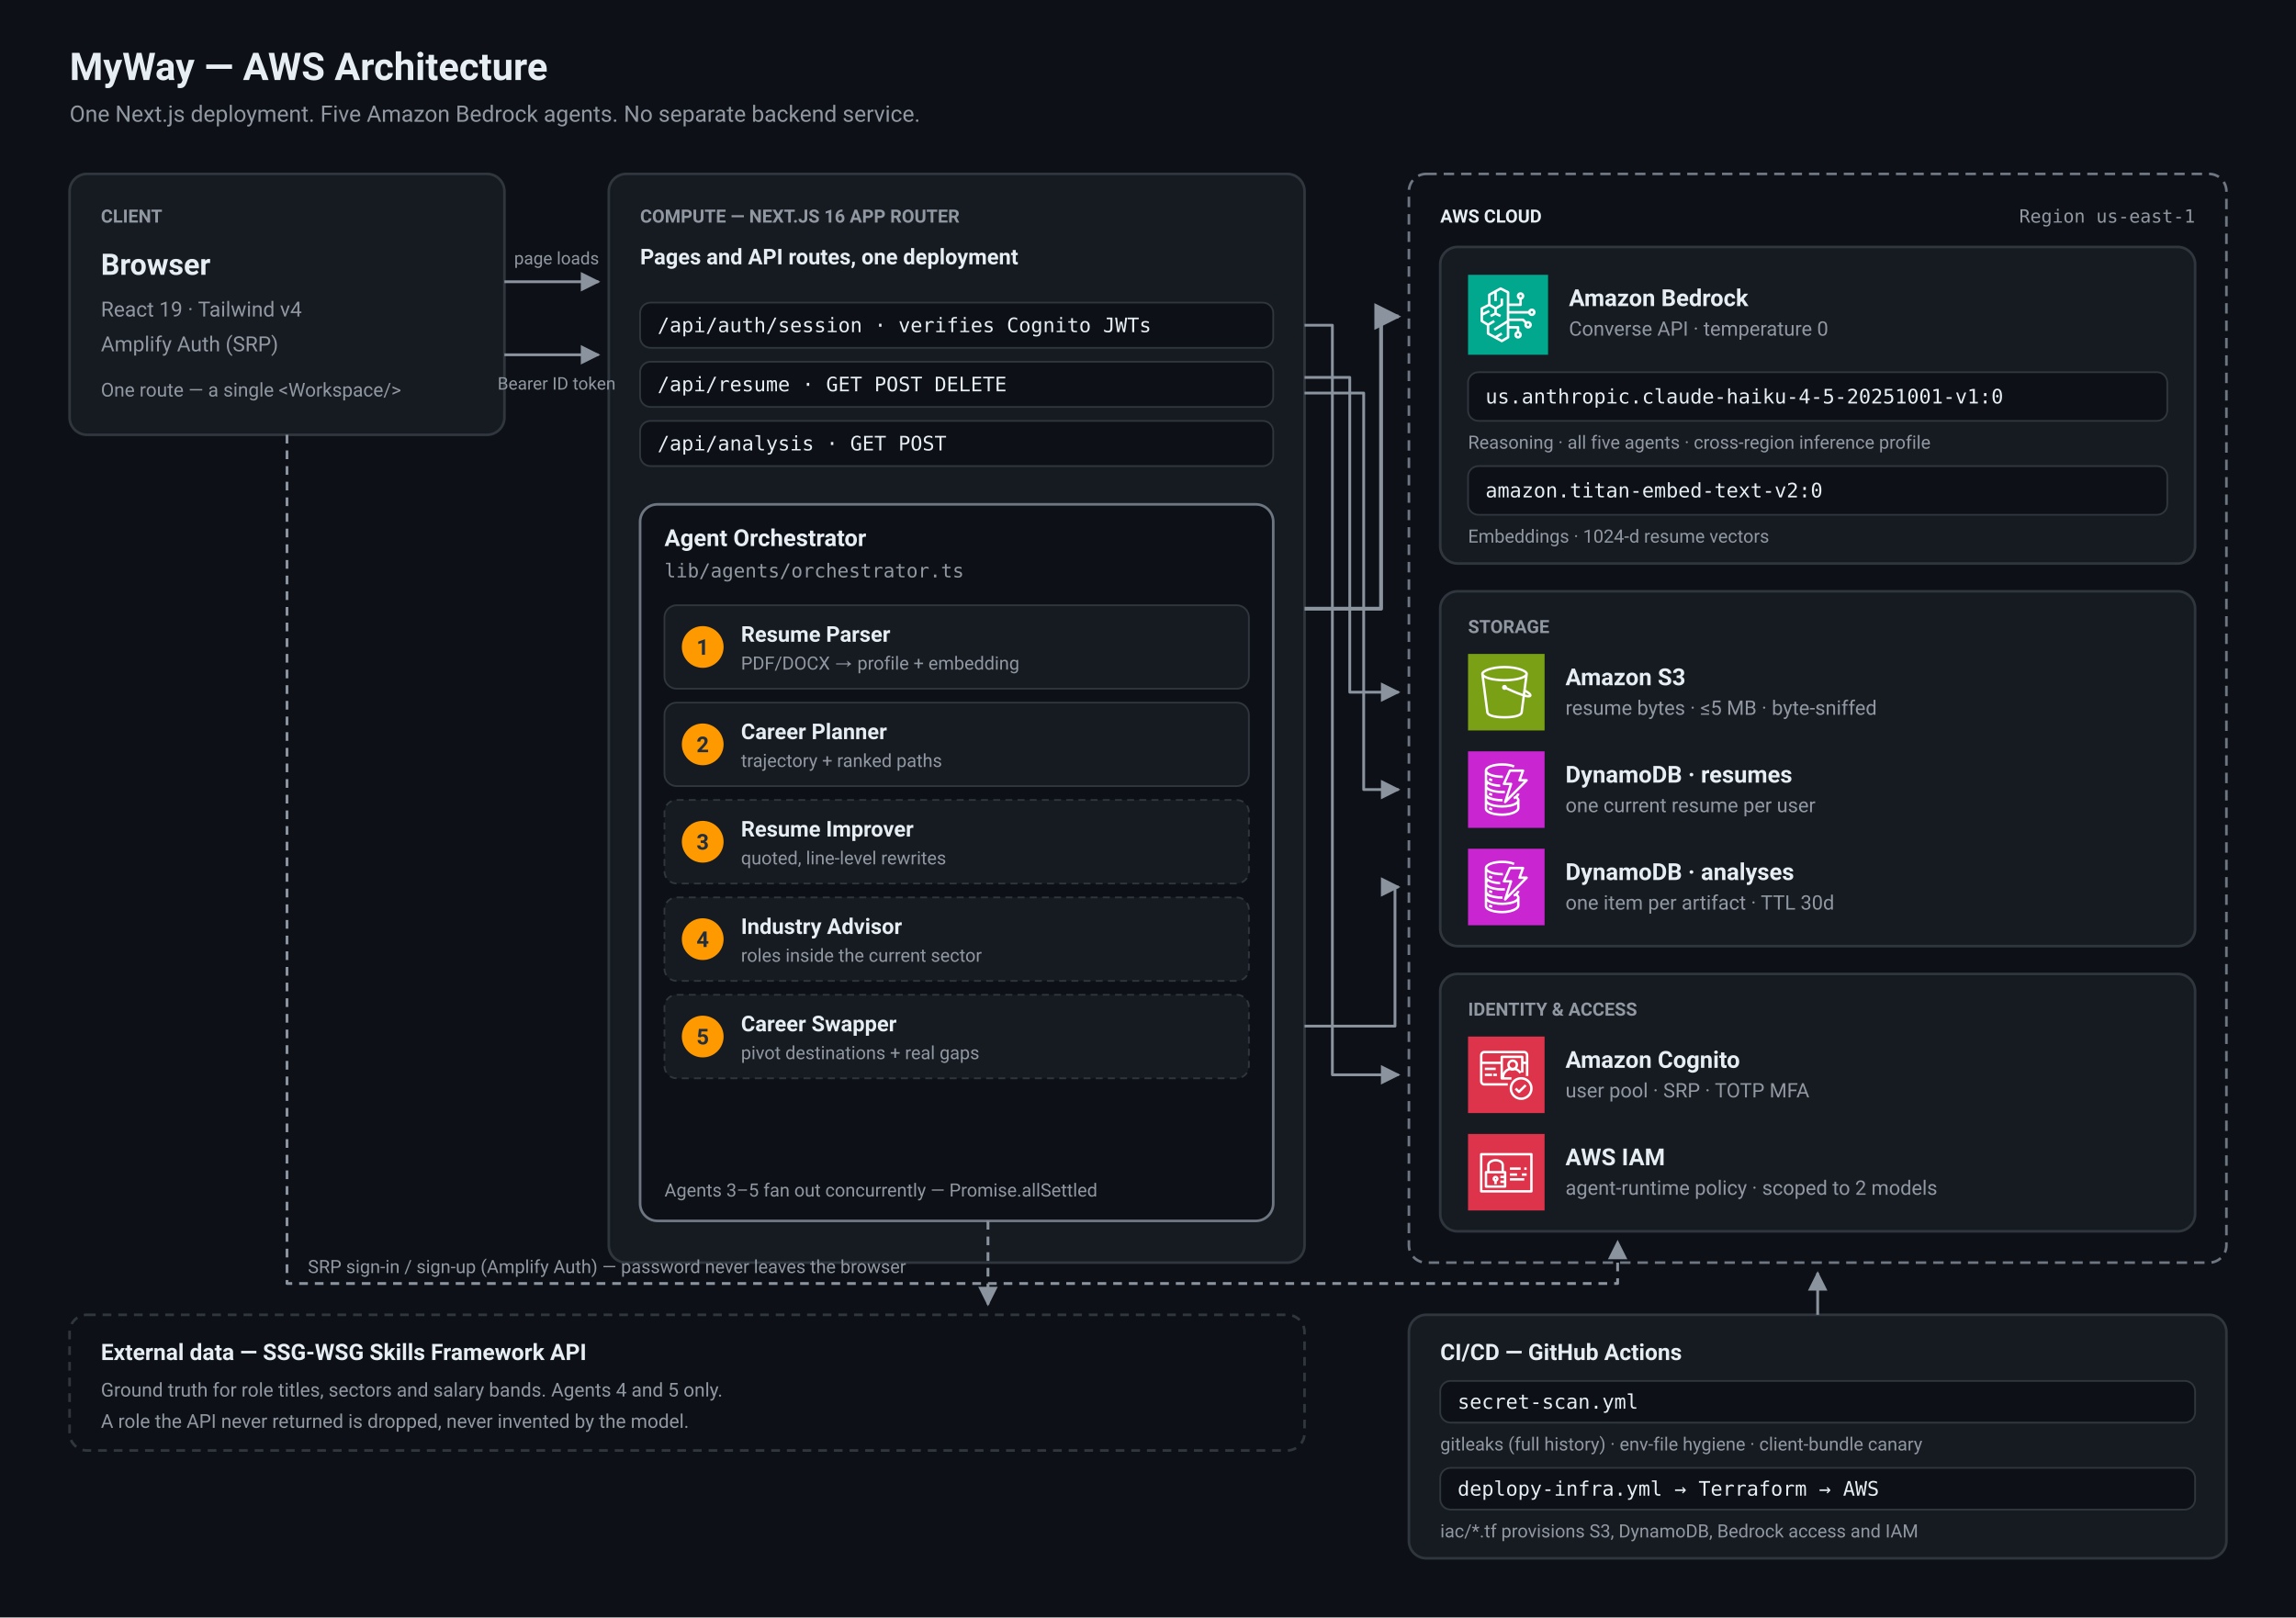
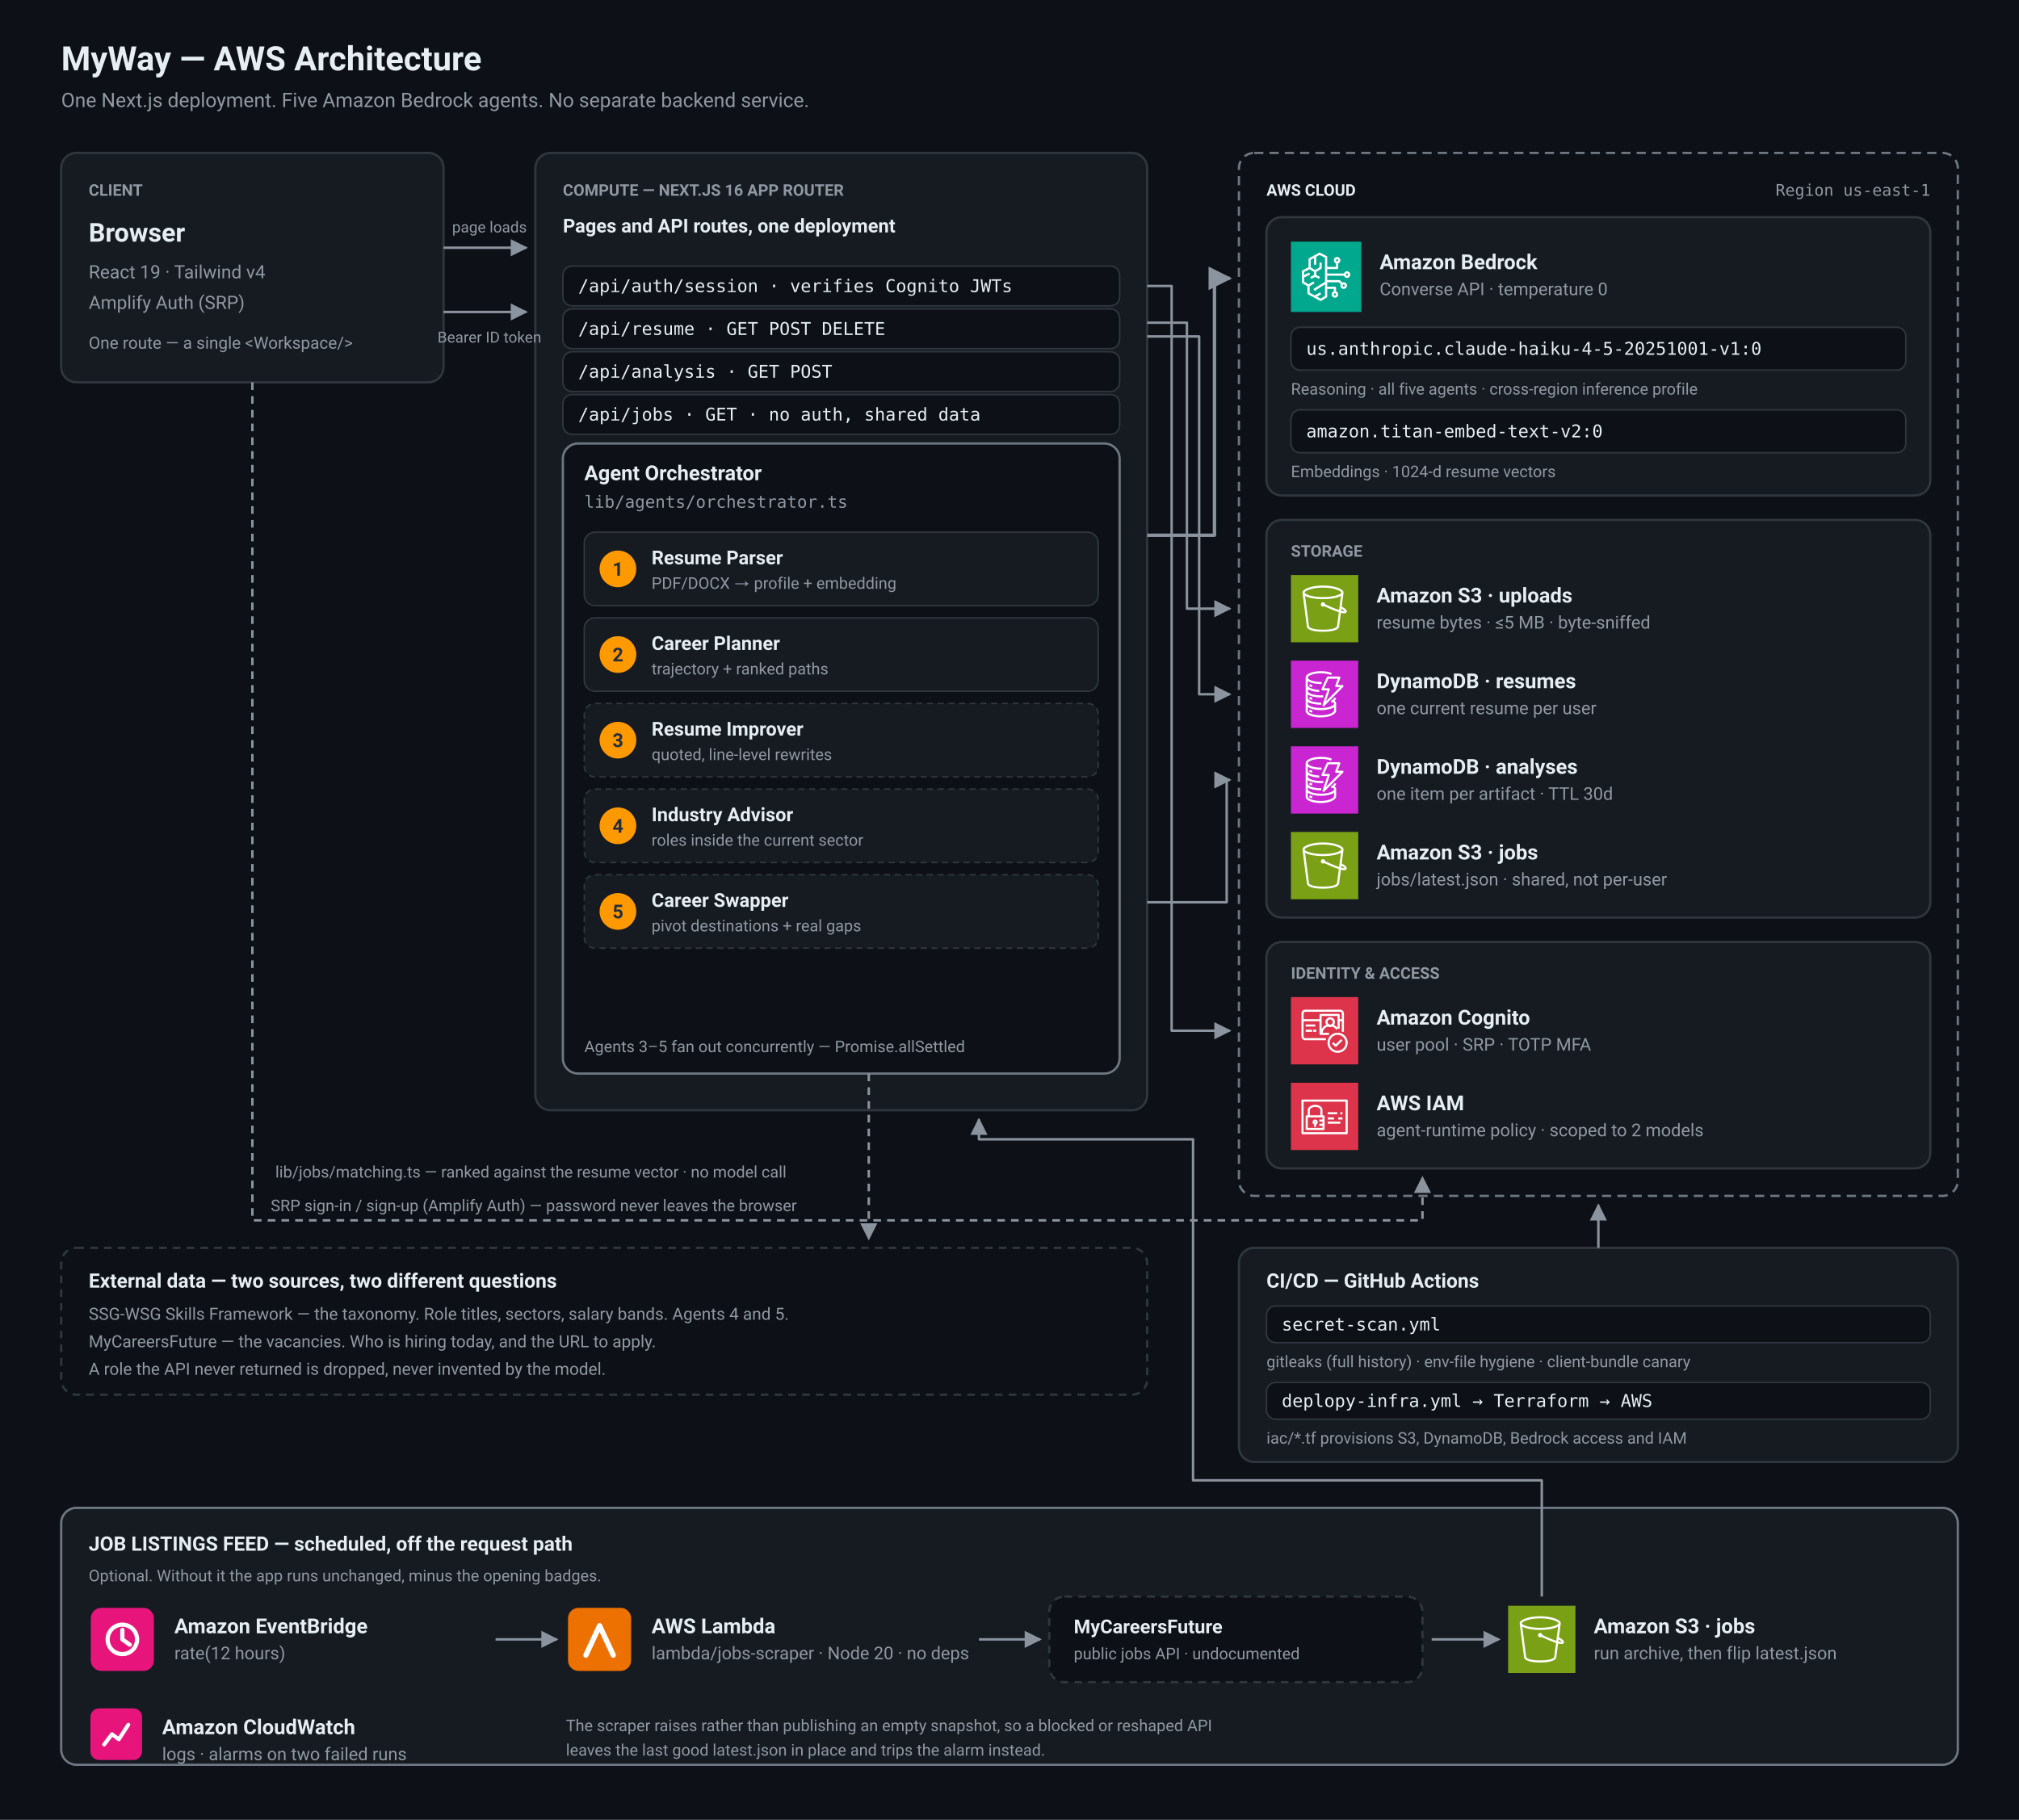
- <svg xmlns="http://www.w3.org/2000/svg" width="1320" height="930" viewBox="0 0 1320 930" role="img" aria-label="MyWay AWS architecture diagram">
+ <svg xmlns="http://www.w3.org/2000/svg" width="1320" height="1190" viewBox="0 0 1320 1190" role="img" aria-label="MyWay AWS architecture diagram">
  <defs>
    <marker id="arw" viewBox="0 0 10 10" refX="9" refY="5" markerWidth="7" markerHeight="7" orient="auto-start-reverse">
      <path d="M 0 0 L 10 5 L 0 10 z" fill="#8b949e" />
    </marker>
    <symbol id="ic-bedrock" viewBox="0 0 64 64">
      <g fill="none" fill-rule="evenodd">
        <path fill="#01a88d" d="M0 0h64v64H0z" />
        <path fill="#fff" d="M51 31a1.001 1.001 0 0 1 0-2 1.001 1.001 0 0 1 0 2M26.977 51.848l-3.203-1.746 3.741-2.245-1.03-1.714-4.747 2.848L17 46.406v-5.84l4.515-2.71-1.03-1.713L16 38.833l-4-2.4v-3.815l5.447-2.723-.894-1.79L12 30.382v-2.764l4.956-2.478L21 27.566v2.816l-3.447 1.723.894 1.79 3.556-1.778 3.554 1.76.886-1.792L23 30.38v-2.814l4.515-2.71A1 1 0 0 0 28 24v-5h-2v4.434l-4 2.4-4-2.4v-6.846l3-1.666V21h2v-7.19l3.024-1.68 4.978 2.486-.001 21.834-10.538 6.706 1.074 1.688 9.464-6.022L31 49.434zM48 39a1.001 1.001 0 0 1 0 2 1.001 1.001 0 0 1 0-2m-8 10a1.001 1.001 0 0 1 0-2 1.001 1.001 0 0 1 0 2m2-33a1.001 1.001 0 0 1 0 2 1.001 1.001 0 0 1 0-2m9 11a3 3 0 0 0-2.816 2H33.001v-4H42a1 1 0 0 0 1-1v-4.184A3 3 0 0 0 45 17c0-1.654-1.346-3-3-3s-3 1.346-3 3c0 1.302.839 2.402 2 2.816V23h-7.999l.001-9.002a1 1 0 0 0-.553-.894l-6.002-3a1 1 0 0 0-.932.022l-9 5A1 1 0 0 0 16 16v7.382l-5.447 2.723c-.339.17-.553.516-.553.895v10a1 1 0 0 0 .485.857L15 40.566V47a1 1 0 0 0 .521.878l11 6a1 1 0 0 0 .994-.021l5-3A1 1 0 0 0 33 50v-7h6v2.184A3 3 0 0 0 37 48c0 1.654 1.346 3 3 3s3-1.346 3-3a3 3 0 0 0-2-2.816V42a1 1 0 0 0-1-1h-7l.001-4h10.585l1.715 1.715A2.95 2.95 0 0 0 45 40c0 1.654 1.346 3 3 3s3-1.346 3-3-1.346-3-3-3a2.95 2.95 0 0 0-1.285.3l-2.008-2.007A1 1 0 0 0 44 35H33.001v-4h15.183A3 3 0 0 0 51 33c1.654 0 3-1.346 3-3s-1.346-3-3-3" />
      </g>
    </symbol>
    <symbol id="ic-cognito" viewBox="0 0 64 64">
      <g fill="none" fill-rule="evenodd">
        <path fill="#dd344c" d="M0 0h64v64H0z" />
        <path fill="#fff" d="M48.385 21.006v-5.303c0-.922-.618-1.702-1.35-1.702H13.37c-.733 0-1.35.78-1.35 1.702v5.303h15.151v-4.002c0-.553.452-1.001 1.01-1.001h17.173c.558 0 1.01.448 1.01 1v4.003zm-4.04-3.002H29.193v12.384a8.6 8.6 0 0 1 4.533-3.985 4.42 4.42 0 0 1-.954-2.737c0-2.467 2.039-4.474 4.546-4.474 2.506 0 4.546 2.007 4.546 4.474a4.42 4.42 0 0 1-1.08 2.88 8.7 8.7 0 0 1 3.56 2.845zm-4.502 5.662c0-1.364-1.132-2.472-2.525-2.472s-2.525 1.108-2.525 2.472c0 .897.498 1.723 1.3 2.158a2.59 2.59 0 0 0 2.445-.001 2.46 2.46 0 0 0 1.305-2.157m8.543 9.349V23.008h-2.021v7.005h-1.713l-1.646.985a6.7 6.7 0 0 0-3.755-2.894 5.42 5.42 0 0 1-4.336 0 6.58 6.58 0 0 0-4.68 5.912h6.029v2.001h-8.082c-.558 0-1.01-.448-1.01-1v-12.01H12.02v14.31c0 .923.618 1.702 1.35 1.702h19.863v2.002H13.371c-1.859 0-3.371-1.662-3.371-3.703V15.703C10 13.66 11.512 12 13.37 12h33.665c1.858 0 3.37 1.661 3.37 3.703v17.312zm-5.08 13.979 5.626-5.574-1.429-1.415-4.912 4.866-2.115-2.095-1.429 1.415 2.83 2.803a1.014 1.014 0 0 0 1.428 0m2.011-11.031a7.58 7.58 0 0 1 5.833 4.057c.69 1.34.957 2.843.773 4.344a7.5 7.5 0 0 1-1.765 3.997 7.65 7.65 0 0 1-2.526 1.918 7.56 7.56 0 0 1-4.143.665 7.6 7.6 0 0 1-3.78-1.567 7.48 7.48 0 0 1-2.825-6.834 7.55 7.55 0 0 1 4.064-5.806 7.55 7.55 0 0 1 4.37-.774m3.181 16.124a9.7 9.7 0 0 0 3.196-2.426 9.5 9.5 0 0 0 2.235-5.056 9.46 9.46 0 0 0-.98-5.495 9.6 9.6 0 0 0-7.387-5.133 9.57 9.57 0 0 0-5.542.983 9.55 9.55 0 0 0-5.142 7.341c-.406 3.329.93 6.56 3.574 8.643A9.6 9.6 0 0 0 44.41 53c1.413 0 2.807-.31 4.088-.913M21.111 33.015h3.03v-2.002h-3.03zm-7.07 0h6.06v-2.002h-6.06zm0-5.004h9.09V26.01h-9.09z" />
      </g>
    </symbol>
    <symbol id="ic-dynamodb" viewBox="0 0 64 64">
      <g fill="none" fill-rule="evenodd">
        <path fill="#c925d1" d="M0 0h64v64H0z" />
        <path fill="#fff" d="M46.586 25.25H43a1 1 0 0 1-.822-.435 1.02 1.02 0 0 1-.114-.931l2.493-6.722h-8.913l-4.091 9.098H36c.32 0 .623.156.812.42.187.264.239.602.136.91l-3.66 11.101zm3.12-.297L31.709 43.15a.99.99 0 0 1-1.232.146 1.014 1.014 0 0 1-.423-1.18l4.56-13.833H30a1 1 0 0 1-.841-.463 1.02 1.02 0 0 1-.07-.966l5-11.12a1 1 0 0 1 .91-.593h11c.329 0 .636.163.823.435.187.273.23.62.115.931l-2.494 6.721H49a1 1 0 0 1 .924.624c.155.378.069.813-.217 1.102M41.002 44.22c-2.71 1.886-7.687 2.882-12.468 2.882-4.816 0-9.837-1.01-12.533-2.924l.001 3.816c0 1.664 4.768 3.984 12.532 3.984 7.495 0 12.468-2.702 12.468-4.49zm2.064-3.27c0 .187-.032.367-.064.546v5.993C43 51.079 36.51 54 28.533 54c-6.903 0-13.871-1.89-14.473-5.5h-.059L14 43.445V16.151h.001c0-3.996 7.487-6.151 14.532-6.151 3.94 0 7.73.64 10.397 1.756l-.766 1.868c-2.432-1.019-5.943-1.602-9.631-1.602-7.764 0-12.532 2.405-12.532 4.13 0 1.724 4.768 4.129 12.532 4.129.195 0 .399 0 .596-.007l.078 2.02c-.225.009-.45.009-.674.009-4.817 0-9.837-1.01-12.533-2.924v4.358h.001v.017c.005.53.489 1.143 1.364 1.72 1.982 1.288 5.55 2.168 9.539 2.351l-.091 2.02c-4.126-.19-7.75-1.069-10.086-2.416-.31.298-.726 1.056-.726 1.467 0 1.724 4.768 4.129 12.532 4.129.738 0 1.465-.025 2.162-.075l.14 2.017c-.743.054-1.518.08-2.302.08-4.817 0-9.837-1.009-12.533-2.924v3.67h.001c.005.547.489 1.16 1.364 1.737 2.268 1.474 6.549 2.393 11.168 2.393h.33v2.022h-.33c-4.778 0-9.86-1.008-12.532-2.543-.322.298 0 1.01 0 1.548 0 1.725 4.768 4.13 12.532 4.13s12.532-2.405 12.532-4.13c0-.61-.6-1.174-1.092-1.538-.41.247-.86.483-1.372.7l-.768-1.868c.53-.223.99-.463 1.364-.711 1.1-.734 1.804-1.779 1.804-2.175h2c0 .94-.621 1.947-1.417 2.775 1.192 1.04 1.48 2.078 1.48 2.817M17.142 48.39c.791.408 1.716.772 2.752 1.08l.564-1.94a14 14 0 0 1-2.406-.94zm2.752-11.05.564-1.94c-.916-.272-1.726-.589-2.406-.94l-.91 1.799c.791.41 1.716.772 2.752 1.08m-2.752-13.21.91-1.801c.68.352 1.49.668 2.406.94l-.564 1.94a16 16 0 0 1-2.752-1.08" />
      </g>
    </symbol>
    <symbol id="ic-s3" viewBox="0 0 64 64">
      <g fill="none" fill-rule="evenodd">
        <path fill="#7aa116" d="M0 0h64v64H0z" />
        <path fill="#fff" d="m47.759 33.948.234-1.817c2.173 1.254 2.849 1.99 3.044 2.293-.324.061-1.205.085-3.278-.476M30.499 21c-10.374 0-17.117-2.512-17.5-4.304v-.185c.35-1.119 6.14-4.51 17.5-4.51 11.34 0 17.133 3.38 17.5 4.504v.111C47.725 18.446 40.962 21 30.5 21m15.319 12.362c-4.765-1.565-10.906-4.383-13.224-5.474a2.09 2.09 0 0 0-2.082-1.982A2.097 2.097 0 0 0 28.418 28c0 1.154.94 2.094 2.094 2.094.457 0 .877-.152 1.22-.4 2.4 1.128 8.887 4.104 13.826 5.686l-1.721 13.344C43.583 50.352 38.919 52 30.497 52c-8.425 0-13.092-1.648-13.342-3.249l-3.72-28.937C16.945 21.915 23.749 23 30.5 23c6.75 0 13.554-1.085 17.065-3.185zM50 16.5c0-3.069-8.34-6.5-19.5-6.5S11 13.431 11 16.5v.543l4.174 31.99C15.874 53.516 26.123 54 30.497 54c4.372 0 14.616-.484 15.32-4.993l1.684-13.06c1.277.332 2.31.51 3.115.508.99 0 1.657-.252 2.08-.758.35-.416.489-.94.389-1.476-.228-1.22-1.682-2.509-4.715-4.177l-.1-.055L50 17.044z" />
      </g>
    </symbol>
    <symbol id="ic-iam" viewBox="0 0 64 64">
      <g fill="none" fill-rule="evenodd">
        <path fill="#dd344c" d="M0 0h64v64H0z" />
        <path fill="#fff" d="M12 47h40V18H12zm42-30v31a1 1 0 0 1-1 1H11a1 1 0 0 1-1-1V17a1 1 0 0 1 1-1h42a1 1 0 0 1 1 1M35 39h12v-2H35zm10-4h4v-2h-4zm-10 0h6v-2h-6zm-12.5 2.5a.5.5 0 1 0 1.002-.002.5.5 0 0 0-1.002.002m3 0a2.5 2.5 0 0 1-1.5 2.288V42h-2v-2.212a2.5 2.5 0 0 1-1.5-2.288c0-1.378 1.121-2.5 2.5-2.5s2.5 1.122 2.5 2.5M16 42.995 29.995 43l.001-2H27v-2h2.997l.001-2H27v-2h2.999L30 33.005 16.005 33zm2-11.994 10.001.003.001-5.004c0-1.024-.802-1.727-1.28-2.055-.875-.6-2.548-.945-3.72-.945H23c-2.127 0-4.997 1.232-4.998 3zm-3.707 13.7a1 1 0 0 1-.293-.707L14.005 32a1 1 0 0 1 1-1H16l.002-5c.001-3.089 3.874-5 6.998-5h.002c1.565 0 3.651.473 4.852 1.295 1.385.951 2.149 2.267 2.148 3.705l-.001 5.005.999.001a1 1 0 0 1 1 1L31.995 44a1 1 0 0 1-1 1L15 44.994a1 1 0 0 1-.707-.293M47 30h2v-2h-2zm-12 0h9v-2h-9z" />
      </g>
    </symbol>
+     <symbol id="ic-lambda" viewBox="0 0 64 64">
+       <rect x="2" y="2" width="60" height="60" rx="10" fill="#ED7100" />
+       <path d="M 19 47 L 32 19 L 45 47" fill="none" stroke="#fff" stroke-width="5" stroke-linecap="round" stroke-linejoin="round" />
+     </symbol>
+     <symbol id="ic-eventbridge" viewBox="0 0 64 64">
+       <rect x="2" y="2" width="60" height="60" rx="10" fill="#E7157B" />
+       <circle cx="32" cy="32" r="14" fill="none" stroke="#fff" stroke-width="4" />
+       <path d="M 32 23 V 32 L 39 37" fill="none" stroke="#fff" stroke-width="4" stroke-linecap="round" stroke-linejoin="round" />
+     </symbol>
+     <symbol id="ic-cloudwatch" viewBox="0 0 64 64">
+       <rect x="2" y="2" width="60" height="60" rx="10" fill="#E7157B" />
+       <path d="M 18 44 L 27 32 L 35 38 L 46 21" fill="none" stroke="#fff" stroke-width="4.5" stroke-linecap="round" stroke-linejoin="round" />
+     </symbol>
  </defs>
-   <rect width="1320" height="930" fill="#0d1117" />
+   <rect width="1320" height="1190" fill="#0d1117" />
  <text x="40" y="46" font-family="ui-sans-serif,-apple-system,BlinkMacSystemFont,'Segoe UI',Roboto,Helvetica,Arial,sans-serif" font-size="22" font-weight="700" fill="#e6edf3" text-anchor="start" opacity="1">MyWay — AWS Architecture</text>
  <text x="40" y="70" font-family="ui-sans-serif,-apple-system,BlinkMacSystemFont,'Segoe UI',Roboto,Helvetica,Arial,sans-serif" font-size="13" font-weight="400" fill="#9198a1" text-anchor="start" opacity="1">One Next.js deployment. Five Amazon Bedrock agents. No separate backend service.</text>
  <rect x="40" y="100" width="250" height="150" rx="10" fill="#161b22" stroke="#30363d" stroke-width="1.5" />
  <text x="58" y="128" font-family="ui-sans-serif,-apple-system,BlinkMacSystemFont,'Segoe UI',Roboto,Helvetica,Arial,sans-serif" font-size="10.5" font-weight="700" fill="#9198a1" text-anchor="start" opacity="1">CLIENT</text>
  <text x="58" y="158" font-family="ui-sans-serif,-apple-system,BlinkMacSystemFont,'Segoe UI',Roboto,Helvetica,Arial,sans-serif" font-size="17" font-weight="600" fill="#e6edf3" text-anchor="start" opacity="1">Browser</text>
  <text x="58" y="182" font-family="ui-sans-serif,-apple-system,BlinkMacSystemFont,'Segoe UI',Roboto,Helvetica,Arial,sans-serif" font-size="12" font-weight="400" fill="#9198a1" text-anchor="start" opacity="1">React 19 · Tailwind v4</text>
  <text x="58" y="202" font-family="ui-sans-serif,-apple-system,BlinkMacSystemFont,'Segoe UI',Roboto,Helvetica,Arial,sans-serif" font-size="12" font-weight="400" fill="#9198a1" text-anchor="start" opacity="1">Amplify Auth (SRP)</text>
  <text x="58" y="228" font-family="ui-sans-serif,-apple-system,BlinkMacSystemFont,'Segoe UI',Roboto,Helvetica,Arial,sans-serif" font-size="11" font-weight="400" fill="#9198a1" text-anchor="start" opacity="1">One route — a single &lt;Workspace/&gt;</text>
  <rect x="350" y="100" width="400" height="626" rx="10" fill="#161b22" stroke="#30363d" stroke-width="1.5" />
  <text x="368" y="128" font-family="ui-sans-serif,-apple-system,BlinkMacSystemFont,'Segoe UI',Roboto,Helvetica,Arial,sans-serif" font-size="10.5" font-weight="700" fill="#9198a1" text-anchor="start" opacity="1">COMPUTE — NEXT.JS 16 APP ROUTER</text>
  <text x="368" y="152" font-family="ui-sans-serif,-apple-system,BlinkMacSystemFont,'Segoe UI',Roboto,Helvetica,Arial,sans-serif" font-size="12.5" font-weight="600" fill="#e6edf3" text-anchor="start" opacity="1">Pages and API routes, one deployment</text>
  <rect x="368" y="174" width="364" height="26" rx="6" fill="#0d1117" stroke="#30363d" stroke-width="1" />
  <text x="378" y="191" font-family="ui-monospace,SFMono-Regular,'SF Mono',Menlo,Consolas,monospace" font-size="11.5" font-weight="400" fill="#e6edf3" text-anchor="start" opacity="1">/api/auth/session · verifies Cognito JWTs</text>
-   <rect x="368" y="208" width="364" height="26" rx="6" fill="#0d1117" stroke="#30363d" stroke-width="1" />
-   <text x="378" y="225" font-family="ui-monospace,SFMono-Regular,'SF Mono',Menlo,Consolas,monospace" font-size="11.5" font-weight="400" fill="#e6edf3" text-anchor="start" opacity="1">/api/resume · GET POST DELETE</text>
-   <rect x="368" y="242" width="364" height="26" rx="6" fill="#0d1117" stroke="#30363d" stroke-width="1" />
-   <text x="378" y="259" font-family="ui-monospace,SFMono-Regular,'SF Mono',Menlo,Consolas,monospace" font-size="11.5" font-weight="400" fill="#e6edf3" text-anchor="start" opacity="1">/api/analysis · GET POST</text>
+   <rect x="368" y="202" width="364" height="26" rx="6" fill="#0d1117" stroke="#30363d" stroke-width="1" />
+   <text x="378" y="219" font-family="ui-monospace,SFMono-Regular,'SF Mono',Menlo,Consolas,monospace" font-size="11.5" font-weight="400" fill="#e6edf3" text-anchor="start" opacity="1">/api/resume · GET POST DELETE</text>
+   <rect x="368" y="230" width="364" height="26" rx="6" fill="#0d1117" stroke="#30363d" stroke-width="1" />
+   <text x="378" y="247" font-family="ui-monospace,SFMono-Regular,'SF Mono',Menlo,Consolas,monospace" font-size="11.5" font-weight="400" fill="#e6edf3" text-anchor="start" opacity="1">/api/analysis · GET POST</text>
+   <rect x="368" y="258" width="364" height="26" rx="6" fill="#0d1117" stroke="#30363d" stroke-width="1" />
+   <text x="378" y="275" font-family="ui-monospace,SFMono-Regular,'SF Mono',Menlo,Consolas,monospace" font-size="11.5" font-weight="400" fill="#e6edf3" text-anchor="start" opacity="1">/api/jobs · GET · no auth, shared data</text>
  <rect x="368" y="290" width="364" height="412" rx="10" fill="#0d1117" stroke="#6e7681" stroke-width="1.5" />
  <text x="382" y="314" font-family="ui-sans-serif,-apple-system,BlinkMacSystemFont,'Segoe UI',Roboto,Helvetica,Arial,sans-serif" font-size="13.5" font-weight="600" fill="#e6edf3" text-anchor="start" opacity="1">Agent Orchestrator</text>
  <text x="382" y="332" font-family="ui-monospace,SFMono-Regular,'SF Mono',Menlo,Consolas,monospace" font-size="11" font-weight="400" fill="#9198a1" text-anchor="start" opacity="1">lib/agents/orchestrator.ts</text>
  <rect x="382" y="348" width="336" height="48" rx="7" fill="#161b22" stroke="#30363d" stroke-width="1" />
  <circle cx="404" cy="372" r="12" fill="#ff9900" />
  <text x="404" y="376.5" font-family="ui-sans-serif,-apple-system,BlinkMacSystemFont,'Segoe UI',Roboto,Helvetica,Arial,sans-serif" font-size="12.5" font-weight="700" fill="#232f3e" text-anchor="middle">1</text>
  <text x="426" y="369" font-family="ui-sans-serif,-apple-system,BlinkMacSystemFont,'Segoe UI',Roboto,Helvetica,Arial,sans-serif" font-size="12.5" font-weight="600" fill="#e6edf3" text-anchor="start" opacity="1">Resume Parser</text>
  <text x="426" y="385" font-family="ui-sans-serif,-apple-system,BlinkMacSystemFont,'Segoe UI',Roboto,Helvetica,Arial,sans-serif" font-size="10.5" font-weight="400" fill="#9198a1" text-anchor="start" opacity="1">PDF/DOCX → profile + embedding</text>
  <rect x="382" y="404" width="336" height="48" rx="7" fill="#161b22" stroke="#30363d" stroke-width="1" />
  <circle cx="404" cy="428" r="12" fill="#ff9900" />
  <text x="404" y="432.5" font-family="ui-sans-serif,-apple-system,BlinkMacSystemFont,'Segoe UI',Roboto,Helvetica,Arial,sans-serif" font-size="12.5" font-weight="700" fill="#232f3e" text-anchor="middle">2</text>
  <text x="426" y="425" font-family="ui-sans-serif,-apple-system,BlinkMacSystemFont,'Segoe UI',Roboto,Helvetica,Arial,sans-serif" font-size="12.5" font-weight="600" fill="#e6edf3" text-anchor="start" opacity="1">Career Planner</text>
  <text x="426" y="441" font-family="ui-sans-serif,-apple-system,BlinkMacSystemFont,'Segoe UI',Roboto,Helvetica,Arial,sans-serif" font-size="10.5" font-weight="400" fill="#9198a1" text-anchor="start" opacity="1">trajectory + ranked paths</text>
  <rect x="382" y="460" width="336" height="48" rx="7" fill="#161b22" stroke="#30363d" stroke-width="1" stroke-dasharray="4 3" />
  <circle cx="404" cy="484" r="12" fill="#ff9900" />
  <text x="404" y="488.5" font-family="ui-sans-serif,-apple-system,BlinkMacSystemFont,'Segoe UI',Roboto,Helvetica,Arial,sans-serif" font-size="12.5" font-weight="700" fill="#232f3e" text-anchor="middle">3</text>
  <text x="426" y="481" font-family="ui-sans-serif,-apple-system,BlinkMacSystemFont,'Segoe UI',Roboto,Helvetica,Arial,sans-serif" font-size="12.5" font-weight="600" fill="#e6edf3" text-anchor="start" opacity="1">Resume Improver</text>
  <text x="426" y="497" font-family="ui-sans-serif,-apple-system,BlinkMacSystemFont,'Segoe UI',Roboto,Helvetica,Arial,sans-serif" font-size="10.5" font-weight="400" fill="#9198a1" text-anchor="start" opacity="1">quoted, line-level rewrites</text>
  <rect x="382" y="516" width="336" height="48" rx="7" fill="#161b22" stroke="#30363d" stroke-width="1" stroke-dasharray="4 3" />
  <circle cx="404" cy="540" r="12" fill="#ff9900" />
  <text x="404" y="544.5" font-family="ui-sans-serif,-apple-system,BlinkMacSystemFont,'Segoe UI',Roboto,Helvetica,Arial,sans-serif" font-size="12.5" font-weight="700" fill="#232f3e" text-anchor="middle">4</text>
  <text x="426" y="537" font-family="ui-sans-serif,-apple-system,BlinkMacSystemFont,'Segoe UI',Roboto,Helvetica,Arial,sans-serif" font-size="12.5" font-weight="600" fill="#e6edf3" text-anchor="start" opacity="1">Industry Advisor</text>
  <text x="426" y="553" font-family="ui-sans-serif,-apple-system,BlinkMacSystemFont,'Segoe UI',Roboto,Helvetica,Arial,sans-serif" font-size="10.5" font-weight="400" fill="#9198a1" text-anchor="start" opacity="1">roles inside the current sector</text>
  <rect x="382" y="572" width="336" height="48" rx="7" fill="#161b22" stroke="#30363d" stroke-width="1" stroke-dasharray="4 3" />
  <circle cx="404" cy="596" r="12" fill="#ff9900" />
  <text x="404" y="600.5" font-family="ui-sans-serif,-apple-system,BlinkMacSystemFont,'Segoe UI',Roboto,Helvetica,Arial,sans-serif" font-size="12.5" font-weight="700" fill="#232f3e" text-anchor="middle">5</text>
  <text x="426" y="593" font-family="ui-sans-serif,-apple-system,BlinkMacSystemFont,'Segoe UI',Roboto,Helvetica,Arial,sans-serif" font-size="12.5" font-weight="600" fill="#e6edf3" text-anchor="start" opacity="1">Career Swapper</text>
  <text x="426" y="609" font-family="ui-sans-serif,-apple-system,BlinkMacSystemFont,'Segoe UI',Roboto,Helvetica,Arial,sans-serif" font-size="10.5" font-weight="400" fill="#9198a1" text-anchor="start" opacity="1">pivot destinations + real gaps</text>
  <text x="382" y="688" font-family="ui-sans-serif,-apple-system,BlinkMacSystemFont,'Segoe UI',Roboto,Helvetica,Arial,sans-serif" font-size="10.5" font-weight="400" fill="#9198a1" text-anchor="start" opacity="1">Agents 3–5 fan out concurrently — Promise.allSettled</text>
-   <rect x="810" y="100" width="470" height="626" rx="10" fill="#0d1117" stroke="#6e7681" stroke-width="1.5" stroke-dasharray="6 4" />
+   <rect x="810" y="100" width="470" height="682" rx="10" fill="#0d1117" stroke="#6e7681" stroke-width="1.5" stroke-dasharray="6 4" />
  <text x="828" y="128" font-family="ui-sans-serif,-apple-system,BlinkMacSystemFont,'Segoe UI',Roboto,Helvetica,Arial,sans-serif" font-size="10.5" font-weight="700" fill="#e6edf3" text-anchor="start" opacity="1">AWS CLOUD</text>
  <text x="1262" y="128" font-family="ui-monospace,SFMono-Regular,'SF Mono',Menlo,Consolas,monospace" font-size="10.5" font-weight="400" fill="#9198a1" text-anchor="end" opacity="1">Region us-east-1</text>
  <rect x="828" y="142" width="434" height="182" rx="10" fill="#161b22" stroke="#30363d" stroke-width="1.5" />
  <use href="#ic-bedrock" x="844" y="158" width="46" height="46" />
  <text x="902" y="176" font-family="ui-sans-serif,-apple-system,BlinkMacSystemFont,'Segoe UI',Roboto,Helvetica,Arial,sans-serif" font-size="13.5" font-weight="600" fill="#e6edf3" text-anchor="start" opacity="1">Amazon Bedrock</text>
  <text x="902" y="193" font-family="ui-sans-serif,-apple-system,BlinkMacSystemFont,'Segoe UI',Roboto,Helvetica,Arial,sans-serif" font-size="11.5" font-weight="400" fill="#9198a1" text-anchor="start" opacity="1">Converse API · temperature 0</text>
  <rect x="844" y="214" width="402" height="28" rx="6" fill="#0d1117" stroke="#30363d" stroke-width="1" />
  <text x="854" y="232" font-family="ui-monospace,SFMono-Regular,'SF Mono',Menlo,Consolas,monospace" font-size="11.5" font-weight="400" fill="#e6edf3" text-anchor="start" opacity="1">us.anthropic.claude-haiku-4-5-20251001-v1:0</text>
  <text x="844" y="258" font-family="ui-sans-serif,-apple-system,BlinkMacSystemFont,'Segoe UI',Roboto,Helvetica,Arial,sans-serif" font-size="10.5" font-weight="400" fill="#9198a1" text-anchor="start" opacity="1">Reasoning · all five agents · cross-region inference profile</text>
  <rect x="844" y="268" width="402" height="28" rx="6" fill="#0d1117" stroke="#30363d" stroke-width="1" />
  <text x="854" y="286" font-family="ui-monospace,SFMono-Regular,'SF Mono',Menlo,Consolas,monospace" font-size="11.5" font-weight="400" fill="#e6edf3" text-anchor="start" opacity="1">amazon.titan-embed-text-v2:0</text>
  <text x="844" y="312" font-family="ui-sans-serif,-apple-system,BlinkMacSystemFont,'Segoe UI',Roboto,Helvetica,Arial,sans-serif" font-size="10.5" font-weight="400" fill="#9198a1" text-anchor="start" opacity="1">Embeddings · 1024-d resume vectors</text>
-   <rect x="828" y="340" width="434" height="204" rx="10" fill="#161b22" stroke="#30363d" stroke-width="1.5" />
+   <rect x="828" y="340" width="434" height="260" rx="10" fill="#161b22" stroke="#30363d" stroke-width="1.5" />
  <text x="844" y="364" font-family="ui-sans-serif,-apple-system,BlinkMacSystemFont,'Segoe UI',Roboto,Helvetica,Arial,sans-serif" font-size="10.5" font-weight="700" fill="#9198a1" text-anchor="start" opacity="1">STORAGE</text>
  <use href="#ic-s3" x="844" y="376" width="44" height="44" />
-   <text x="900" y="394" font-family="ui-sans-serif,-apple-system,BlinkMacSystemFont,'Segoe UI',Roboto,Helvetica,Arial,sans-serif" font-size="13.5" font-weight="600" fill="#e6edf3" text-anchor="start" opacity="1">Amazon S3</text>
+   <text x="900" y="394" font-family="ui-sans-serif,-apple-system,BlinkMacSystemFont,'Segoe UI',Roboto,Helvetica,Arial,sans-serif" font-size="13.5" font-weight="600" fill="#e6edf3" text-anchor="start" opacity="1">Amazon S3 · uploads</text>
  <text x="900" y="411" font-family="ui-sans-serif,-apple-system,BlinkMacSystemFont,'Segoe UI',Roboto,Helvetica,Arial,sans-serif" font-size="11.5" font-weight="400" fill="#9198a1" text-anchor="start" opacity="1">resume bytes · ≤5 MB · byte-sniffed</text>
  <use href="#ic-dynamodb" x="844" y="432" width="44" height="44" />
  <text x="900" y="450" font-family="ui-sans-serif,-apple-system,BlinkMacSystemFont,'Segoe UI',Roboto,Helvetica,Arial,sans-serif" font-size="13.5" font-weight="600" fill="#e6edf3" text-anchor="start" opacity="1">DynamoDB · resumes</text>
  <text x="900" y="467" font-family="ui-sans-serif,-apple-system,BlinkMacSystemFont,'Segoe UI',Roboto,Helvetica,Arial,sans-serif" font-size="11.5" font-weight="400" fill="#9198a1" text-anchor="start" opacity="1">one current resume per user</text>
  <use href="#ic-dynamodb" x="844" y="488" width="44" height="44" />
  <text x="900" y="506" font-family="ui-sans-serif,-apple-system,BlinkMacSystemFont,'Segoe UI',Roboto,Helvetica,Arial,sans-serif" font-size="13.5" font-weight="600" fill="#e6edf3" text-anchor="start" opacity="1">DynamoDB · analyses</text>
  <text x="900" y="523" font-family="ui-sans-serif,-apple-system,BlinkMacSystemFont,'Segoe UI',Roboto,Helvetica,Arial,sans-serif" font-size="11.5" font-weight="400" fill="#9198a1" text-anchor="start" opacity="1">one item per artifact · TTL 30d</text>
-   <rect x="828" y="560" width="434" height="148" rx="10" fill="#161b22" stroke="#30363d" stroke-width="1.5" />
-   <text x="844" y="584" font-family="ui-sans-serif,-apple-system,BlinkMacSystemFont,'Segoe UI',Roboto,Helvetica,Arial,sans-serif" font-size="10.5" font-weight="700" fill="#9198a1" text-anchor="start" opacity="1">IDENTITY &amp; ACCESS</text>
-   <use href="#ic-cognito" x="844" y="596" width="44" height="44" />
-   <text x="900" y="614" font-family="ui-sans-serif,-apple-system,BlinkMacSystemFont,'Segoe UI',Roboto,Helvetica,Arial,sans-serif" font-size="13.5" font-weight="600" fill="#e6edf3" text-anchor="start" opacity="1">Amazon Cognito</text>
-   <text x="900" y="631" font-family="ui-sans-serif,-apple-system,BlinkMacSystemFont,'Segoe UI',Roboto,Helvetica,Arial,sans-serif" font-size="11.5" font-weight="400" fill="#9198a1" text-anchor="start" opacity="1">user pool · SRP · TOTP MFA</text>
-   <use href="#ic-iam" x="844" y="652" width="44" height="44" />
-   <text x="900" y="670" font-family="ui-sans-serif,-apple-system,BlinkMacSystemFont,'Segoe UI',Roboto,Helvetica,Arial,sans-serif" font-size="13.5" font-weight="600" fill="#e6edf3" text-anchor="start" opacity="1">AWS IAM</text>
-   <text x="900" y="687" font-family="ui-sans-serif,-apple-system,BlinkMacSystemFont,'Segoe UI',Roboto,Helvetica,Arial,sans-serif" font-size="11.5" font-weight="400" fill="#9198a1" text-anchor="start" opacity="1">agent-runtime policy · scoped to 2 models</text>
+   <use href="#ic-s3" x="844" y="544" width="44" height="44" />
+   <text x="900" y="562" font-family="ui-sans-serif,-apple-system,BlinkMacSystemFont,'Segoe UI',Roboto,Helvetica,Arial,sans-serif" font-size="13.5" font-weight="600" fill="#e6edf3" text-anchor="start" opacity="1">Amazon S3 · jobs</text>
+   <text x="900" y="579" font-family="ui-sans-serif,-apple-system,BlinkMacSystemFont,'Segoe UI',Roboto,Helvetica,Arial,sans-serif" font-size="11.5" font-weight="400" fill="#9198a1" text-anchor="start" opacity="1">jobs/latest.json · shared, not per-user</text>
+   <rect x="828" y="616" width="434" height="148" rx="10" fill="#161b22" stroke="#30363d" stroke-width="1.5" />
+   <text x="844" y="640" font-family="ui-sans-serif,-apple-system,BlinkMacSystemFont,'Segoe UI',Roboto,Helvetica,Arial,sans-serif" font-size="10.5" font-weight="700" fill="#9198a1" text-anchor="start" opacity="1">IDENTITY &amp; ACCESS</text>
+   <use href="#ic-cognito" x="844" y="652" width="44" height="44" />
+   <text x="900" y="670" font-family="ui-sans-serif,-apple-system,BlinkMacSystemFont,'Segoe UI',Roboto,Helvetica,Arial,sans-serif" font-size="13.5" font-weight="600" fill="#e6edf3" text-anchor="start" opacity="1">Amazon Cognito</text>
+   <text x="900" y="687" font-family="ui-sans-serif,-apple-system,BlinkMacSystemFont,'Segoe UI',Roboto,Helvetica,Arial,sans-serif" font-size="11.5" font-weight="400" fill="#9198a1" text-anchor="start" opacity="1">user pool · SRP · TOTP MFA</text>
+   <use href="#ic-iam" x="844" y="708" width="44" height="44" />
+   <text x="900" y="726" font-family="ui-sans-serif,-apple-system,BlinkMacSystemFont,'Segoe UI',Roboto,Helvetica,Arial,sans-serif" font-size="13.5" font-weight="600" fill="#e6edf3" text-anchor="start" opacity="1">AWS IAM</text>
+   <text x="900" y="743" font-family="ui-sans-serif,-apple-system,BlinkMacSystemFont,'Segoe UI',Roboto,Helvetica,Arial,sans-serif" font-size="11.5" font-weight="400" fill="#9198a1" text-anchor="start" opacity="1">agent-runtime policy · scoped to 2 models</text>
  <path d="M 290 162 L 344 162" fill="none" stroke="#8b949e" stroke-width="1.6" marker-end="url(#arw)" />
  <text x="320" y="152" font-family="ui-sans-serif,-apple-system,BlinkMacSystemFont,'Segoe UI',Roboto,Helvetica,Arial,sans-serif" font-size="10" font-weight="400" fill="#9198a1" text-anchor="middle" opacity="1">page loads</text>
  <path d="M 290 204 L 344 204" fill="none" stroke="#8b949e" stroke-width="1.6" marker-end="url(#arw)" />
  <text x="320" y="224" font-family="ui-sans-serif,-apple-system,BlinkMacSystemFont,'Segoe UI',Roboto,Helvetica,Arial,sans-serif" font-size="10" font-weight="400" fill="#9198a1" text-anchor="middle" opacity="1">Bearer ID token</text>
-   <path d="M 750 187 H 766 V 618 H 804" fill="none" stroke="#8b949e" stroke-width="1.6" marker-end="url(#arw)" stroke-linejoin="round" />
-   <path d="M 750 217 H 776 V 398 H 804" fill="none" stroke="#8b949e" stroke-width="1.6" marker-end="url(#arw)" stroke-linejoin="round" />
-   <path d="M 750 226 H 784 V 454 H 804" fill="none" stroke="#8b949e" stroke-width="1.6" marker-end="url(#arw)" stroke-linejoin="round" />
+   <path d="M 750 187 H 766 V 674 H 804" fill="none" stroke="#8b949e" stroke-width="1.6" marker-end="url(#arw)" stroke-linejoin="round" />
+   <path d="M 750 211 H 776 V 398 H 804" fill="none" stroke="#8b949e" stroke-width="1.6" marker-end="url(#arw)" stroke-linejoin="round" />
+   <path d="M 750 220 H 784 V 454 H 804" fill="none" stroke="#8b949e" stroke-width="1.6" marker-end="url(#arw)" stroke-linejoin="round" />
  <path d="M 750 350 H 794 V 182 H 804" fill="none" stroke="#8b949e" stroke-width="2.2" marker-end="url(#arw)" stroke-linejoin="round" />
  <path d="M 750 590 H 802 V 510 H 804" fill="none" stroke="#8b949e" stroke-width="1.6" marker-end="url(#arw)" stroke-linejoin="round" />
-   <path d="M 165 250 V 738 H 930 V 714" fill="none" stroke="#8b949e" stroke-width="1.6" stroke-dasharray="5 4" marker-end="url(#arw)" stroke-linejoin="round" />
-   <text x="177" y="732" font-family="ui-sans-serif,-apple-system,BlinkMacSystemFont,'Segoe UI',Roboto,Helvetica,Arial,sans-serif" font-size="10.5" font-weight="400" fill="#9198a1" text-anchor="start" opacity="1">SRP sign-in / sign-up (Amplify Auth) — password never leaves the browser</text>
-   <rect x="40" y="756" width="710" height="78" rx="10" fill="#0d1117" stroke="#30363d" stroke-width="1.5" stroke-dasharray="5 4" />
-   <text x="58" y="782" font-family="ui-sans-serif,-apple-system,BlinkMacSystemFont,'Segoe UI',Roboto,Helvetica,Arial,sans-serif" font-size="13" font-weight="600" fill="#e6edf3" text-anchor="start" opacity="1">External data — SSG-WSG Skills Framework API</text>
-   <text x="58" y="803" font-family="ui-sans-serif,-apple-system,BlinkMacSystemFont,'Segoe UI',Roboto,Helvetica,Arial,sans-serif" font-size="11" font-weight="400" fill="#9198a1" text-anchor="start" opacity="1">Ground truth for role titles, sectors and salary bands. Agents 4 and 5 only.</text>
-   <text x="58" y="821" font-family="ui-sans-serif,-apple-system,BlinkMacSystemFont,'Segoe UI',Roboto,Helvetica,Arial,sans-serif" font-size="11" font-weight="400" fill="#9198a1" text-anchor="start" opacity="1">A role the API never returned is dropped, never invented by the model.</text>
-   <path d="M 568 702 V 750" fill="none" stroke="#8b949e" stroke-width="1.6" stroke-dasharray="5 4" marker-end="url(#arw)" />
-   <rect x="810" y="756" width="470" height="140" rx="10" fill="#161b22" stroke="#30363d" stroke-width="1.5" />
-   <text x="828" y="782" font-family="ui-sans-serif,-apple-system,BlinkMacSystemFont,'Segoe UI',Roboto,Helvetica,Arial,sans-serif" font-size="13" font-weight="600" fill="#e6edf3" text-anchor="start" opacity="1">CI/CD — GitHub Actions</text>
-   <rect x="828" y="794" width="434" height="24" rx="6" fill="#0d1117" stroke="#30363d" stroke-width="1" />
-   <text x="838" y="810" font-family="ui-monospace,SFMono-Regular,'SF Mono',Menlo,Consolas,monospace" font-size="11.5" font-weight="400" fill="#e6edf3" text-anchor="start" opacity="1">secret-scan.yml</text>
-   <text x="828" y="834" font-family="ui-sans-serif,-apple-system,BlinkMacSystemFont,'Segoe UI',Roboto,Helvetica,Arial,sans-serif" font-size="10.5" font-weight="400" fill="#9198a1" text-anchor="start" opacity="1">gitleaks (full history) · env-file hygiene · client-bundle canary</text>
-   <rect x="828" y="844" width="434" height="24" rx="6" fill="#0d1117" stroke="#30363d" stroke-width="1" />
-   <text x="838" y="860" font-family="ui-monospace,SFMono-Regular,'SF Mono',Menlo,Consolas,monospace" font-size="11.5" font-weight="400" fill="#e6edf3" text-anchor="start" opacity="1">deplopy-infra.yml → Terraform → AWS</text>
-   <text x="828" y="884" font-family="ui-sans-serif,-apple-system,BlinkMacSystemFont,'Segoe UI',Roboto,Helvetica,Arial,sans-serif" font-size="10.5" font-weight="400" fill="#9198a1" text-anchor="start" opacity="1">iac/*.tf provisions S3, DynamoDB, Bedrock access and IAM</text>
-   <path d="M 1045 756 V 732" fill="none" stroke="#8b949e" stroke-width="1.6" marker-end="url(#arw)" />
+   <path d="M 165 250 V 798 H 930 V 770" fill="none" stroke="#8b949e" stroke-width="1.6" stroke-dasharray="5 4" marker-end="url(#arw)" stroke-linejoin="round" />
+   <text x="177" y="792" font-family="ui-sans-serif,-apple-system,BlinkMacSystemFont,'Segoe UI',Roboto,Helvetica,Arial,sans-serif" font-size="10.5" font-weight="400" fill="#9198a1" text-anchor="start" opacity="1">SRP sign-in / sign-up (Amplify Auth) — password never leaves the browser</text>
+   <rect x="40" y="816" width="710" height="96" rx="10" fill="#0d1117" stroke="#30363d" stroke-width="1.5" stroke-dasharray="5 4" />
+   <text x="58" y="842" font-family="ui-sans-serif,-apple-system,BlinkMacSystemFont,'Segoe UI',Roboto,Helvetica,Arial,sans-serif" font-size="13" font-weight="600" fill="#e6edf3" text-anchor="start" opacity="1">External data — two sources, two different questions</text>
+   <text x="58" y="863" font-family="ui-sans-serif,-apple-system,BlinkMacSystemFont,'Segoe UI',Roboto,Helvetica,Arial,sans-serif" font-size="11" font-weight="400" fill="#9198a1" text-anchor="start" opacity="1">SSG-WSG Skills Framework — the taxonomy. Role titles, sectors, salary bands. Agents 4 and 5.</text>
+   <text x="58" y="881" font-family="ui-sans-serif,-apple-system,BlinkMacSystemFont,'Segoe UI',Roboto,Helvetica,Arial,sans-serif" font-size="11" font-weight="400" fill="#9198a1" text-anchor="start" opacity="1">MyCareersFuture — the vacancies. Who is hiring today, and the URL to apply.</text>
+   <text x="58" y="899" font-family="ui-sans-serif,-apple-system,BlinkMacSystemFont,'Segoe UI',Roboto,Helvetica,Arial,sans-serif" font-size="11" font-weight="400" fill="#9198a1" text-anchor="start" opacity="1">A role the API never returned is dropped, never invented by the model.</text>
+   <path d="M 568 702 V 810" fill="none" stroke="#8b949e" stroke-width="1.6" stroke-dasharray="5 4" marker-end="url(#arw)" />
+   <rect x="810" y="816" width="470" height="140" rx="10" fill="#161b22" stroke="#30363d" stroke-width="1.5" />
+   <text x="828" y="842" font-family="ui-sans-serif,-apple-system,BlinkMacSystemFont,'Segoe UI',Roboto,Helvetica,Arial,sans-serif" font-size="13" font-weight="600" fill="#e6edf3" text-anchor="start" opacity="1">CI/CD — GitHub Actions</text>
+   <rect x="828" y="854" width="434" height="24" rx="6" fill="#0d1117" stroke="#30363d" stroke-width="1" />
+   <text x="838" y="870" font-family="ui-monospace,SFMono-Regular,'SF Mono',Menlo,Consolas,monospace" font-size="11.5" font-weight="400" fill="#e6edf3" text-anchor="start" opacity="1">secret-scan.yml</text>
+   <text x="828" y="894" font-family="ui-sans-serif,-apple-system,BlinkMacSystemFont,'Segoe UI',Roboto,Helvetica,Arial,sans-serif" font-size="10.5" font-weight="400" fill="#9198a1" text-anchor="start" opacity="1">gitleaks (full history) · env-file hygiene · client-bundle canary</text>
+   <rect x="828" y="904" width="434" height="24" rx="6" fill="#0d1117" stroke="#30363d" stroke-width="1" />
+   <text x="838" y="920" font-family="ui-monospace,SFMono-Regular,'SF Mono',Menlo,Consolas,monospace" font-size="11.5" font-weight="400" fill="#e6edf3" text-anchor="start" opacity="1">deplopy-infra.yml → Terraform → AWS</text>
+   <text x="828" y="944" font-family="ui-sans-serif,-apple-system,BlinkMacSystemFont,'Segoe UI',Roboto,Helvetica,Arial,sans-serif" font-size="10.5" font-weight="400" fill="#9198a1" text-anchor="start" opacity="1">iac/*.tf provisions S3, DynamoDB, Bedrock access and IAM</text>
+   <path d="M 1045 816 V 788" fill="none" stroke="#8b949e" stroke-width="1.6" marker-end="url(#arw)" />
+   <rect x="40" y="986" width="1240" height="168" rx="10" fill="#161b22" stroke="#6e7681" stroke-width="1.5" />
+   <text x="58" y="1014" font-family="ui-sans-serif,-apple-system,BlinkMacSystemFont,'Segoe UI',Roboto,Helvetica,Arial,sans-serif" font-size="13" font-weight="600" fill="#e6edf3" text-anchor="start" opacity="1">JOB LISTINGS FEED — scheduled, off the request path</text>
+   <text x="58" y="1034" font-family="ui-sans-serif,-apple-system,BlinkMacSystemFont,'Segoe UI',Roboto,Helvetica,Arial,sans-serif" font-size="10.5" font-weight="400" fill="#9198a1" text-anchor="start" opacity="1">Optional. Without it the app runs unchanged, minus the opening badges.</text>
+   <use href="#ic-eventbridge" x="58" y="1050" width="44" height="44" />
+   <text x="114" y="1068" font-family="ui-sans-serif,-apple-system,BlinkMacSystemFont,'Segoe UI',Roboto,Helvetica,Arial,sans-serif" font-size="13.5" font-weight="600" fill="#e6edf3" text-anchor="start" opacity="1">Amazon EventBridge</text>
+   <text x="114" y="1085" font-family="ui-sans-serif,-apple-system,BlinkMacSystemFont,'Segoe UI',Roboto,Helvetica,Arial,sans-serif" font-size="11.5" font-weight="400" fill="#9198a1" text-anchor="start" opacity="1">rate(12 hours)</text>
+   <use href="#ic-lambda" x="370" y="1050" width="44" height="44" />
+   <text x="426" y="1068" font-family="ui-sans-serif,-apple-system,BlinkMacSystemFont,'Segoe UI',Roboto,Helvetica,Arial,sans-serif" font-size="13.5" font-weight="600" fill="#e6edf3" text-anchor="start" opacity="1">AWS Lambda</text>
+   <text x="426" y="1085" font-family="ui-sans-serif,-apple-system,BlinkMacSystemFont,'Segoe UI',Roboto,Helvetica,Arial,sans-serif" font-size="11.5" font-weight="400" fill="#9198a1" text-anchor="start" opacity="1">lambda/jobs-scraper · Node 20 · no deps</text>
+   <rect x="686" y="1044" width="244" height="56" rx="10" fill="#0d1117" stroke="#30363d" stroke-width="1.5" stroke-dasharray="5 4" />
+   <text x="702" y="1068" font-family="ui-sans-serif,-apple-system,BlinkMacSystemFont,'Segoe UI',Roboto,Helvetica,Arial,sans-serif" font-size="12.5" font-weight="600" fill="#e6edf3" text-anchor="start" opacity="1">MyCareersFuture</text>
+   <text x="702" y="1085" font-family="ui-sans-serif,-apple-system,BlinkMacSystemFont,'Segoe UI',Roboto,Helvetica,Arial,sans-serif" font-size="10.5" font-weight="400" fill="#9198a1" text-anchor="start" opacity="1">public jobs API · undocumented</text>
+   <use href="#ic-s3" x="986" y="1050" width="44" height="44" />
+   <text x="1042" y="1068" font-family="ui-sans-serif,-apple-system,BlinkMacSystemFont,'Segoe UI',Roboto,Helvetica,Arial,sans-serif" font-size="13.5" font-weight="600" fill="#e6edf3" text-anchor="start" opacity="1">Amazon S3 · jobs</text>
+   <text x="1042" y="1085" font-family="ui-sans-serif,-apple-system,BlinkMacSystemFont,'Segoe UI',Roboto,Helvetica,Arial,sans-serif" font-size="11.5" font-weight="400" fill="#9198a1" text-anchor="start" opacity="1">run archive, then flip latest.json</text>
+   <path d="M 324 1072 L 364 1072" fill="none" stroke="#8b949e" stroke-width="1.6" marker-end="url(#arw)" />
+   <path d="M 640 1072 L 680 1072" fill="none" stroke="#8b949e" stroke-width="1.6" marker-end="url(#arw)" />
+   <path d="M 936 1072 L 980 1072" fill="none" stroke="#8b949e" stroke-width="1.6" marker-end="url(#arw)" />
+   <use href="#ic-cloudwatch" x="58" y="1116" width="36" height="36" />
+   <text x="106" y="1134" font-family="ui-sans-serif,-apple-system,BlinkMacSystemFont,'Segoe UI',Roboto,Helvetica,Arial,sans-serif" font-size="13.5" font-weight="600" fill="#e6edf3" text-anchor="start" opacity="1">Amazon CloudWatch</text>
+   <text x="106" y="1151" font-family="ui-sans-serif,-apple-system,BlinkMacSystemFont,'Segoe UI',Roboto,Helvetica,Arial,sans-serif" font-size="11.5" font-weight="400" fill="#9198a1" text-anchor="start" opacity="1">logs · alarms on two failed runs</text>
+   <text x="370" y="1132" font-family="ui-sans-serif,-apple-system,BlinkMacSystemFont,'Segoe UI',Roboto,Helvetica,Arial,sans-serif" font-size="10.5" font-weight="400" fill="#9198a1" text-anchor="start" opacity="1">The scraper raises rather than publishing an empty snapshot, so a blocked or reshaped API</text>
+   <text x="370" y="1148" font-family="ui-sans-serif,-apple-system,BlinkMacSystemFont,'Segoe UI',Roboto,Helvetica,Arial,sans-serif" font-size="10.5" font-weight="400" fill="#9198a1" text-anchor="start" opacity="1">leaves the last good latest.json in place and trips the alarm instead.</text>
+   <path d="M 1008 1044 V 968 H 780 V 745 H 640 V 732" fill="none" stroke="#8b949e" stroke-width="1.6" marker-end="url(#arw)" stroke-linejoin="round" />
+   <text x="180" y="770" font-family="ui-sans-serif,-apple-system,BlinkMacSystemFont,'Segoe UI',Roboto,Helvetica,Arial,sans-serif" font-size="10.5" font-weight="400" fill="#9198a1" text-anchor="start" opacity="1">lib/jobs/matching.ts — ranked against the resume vector · no model call</text>
</svg>
